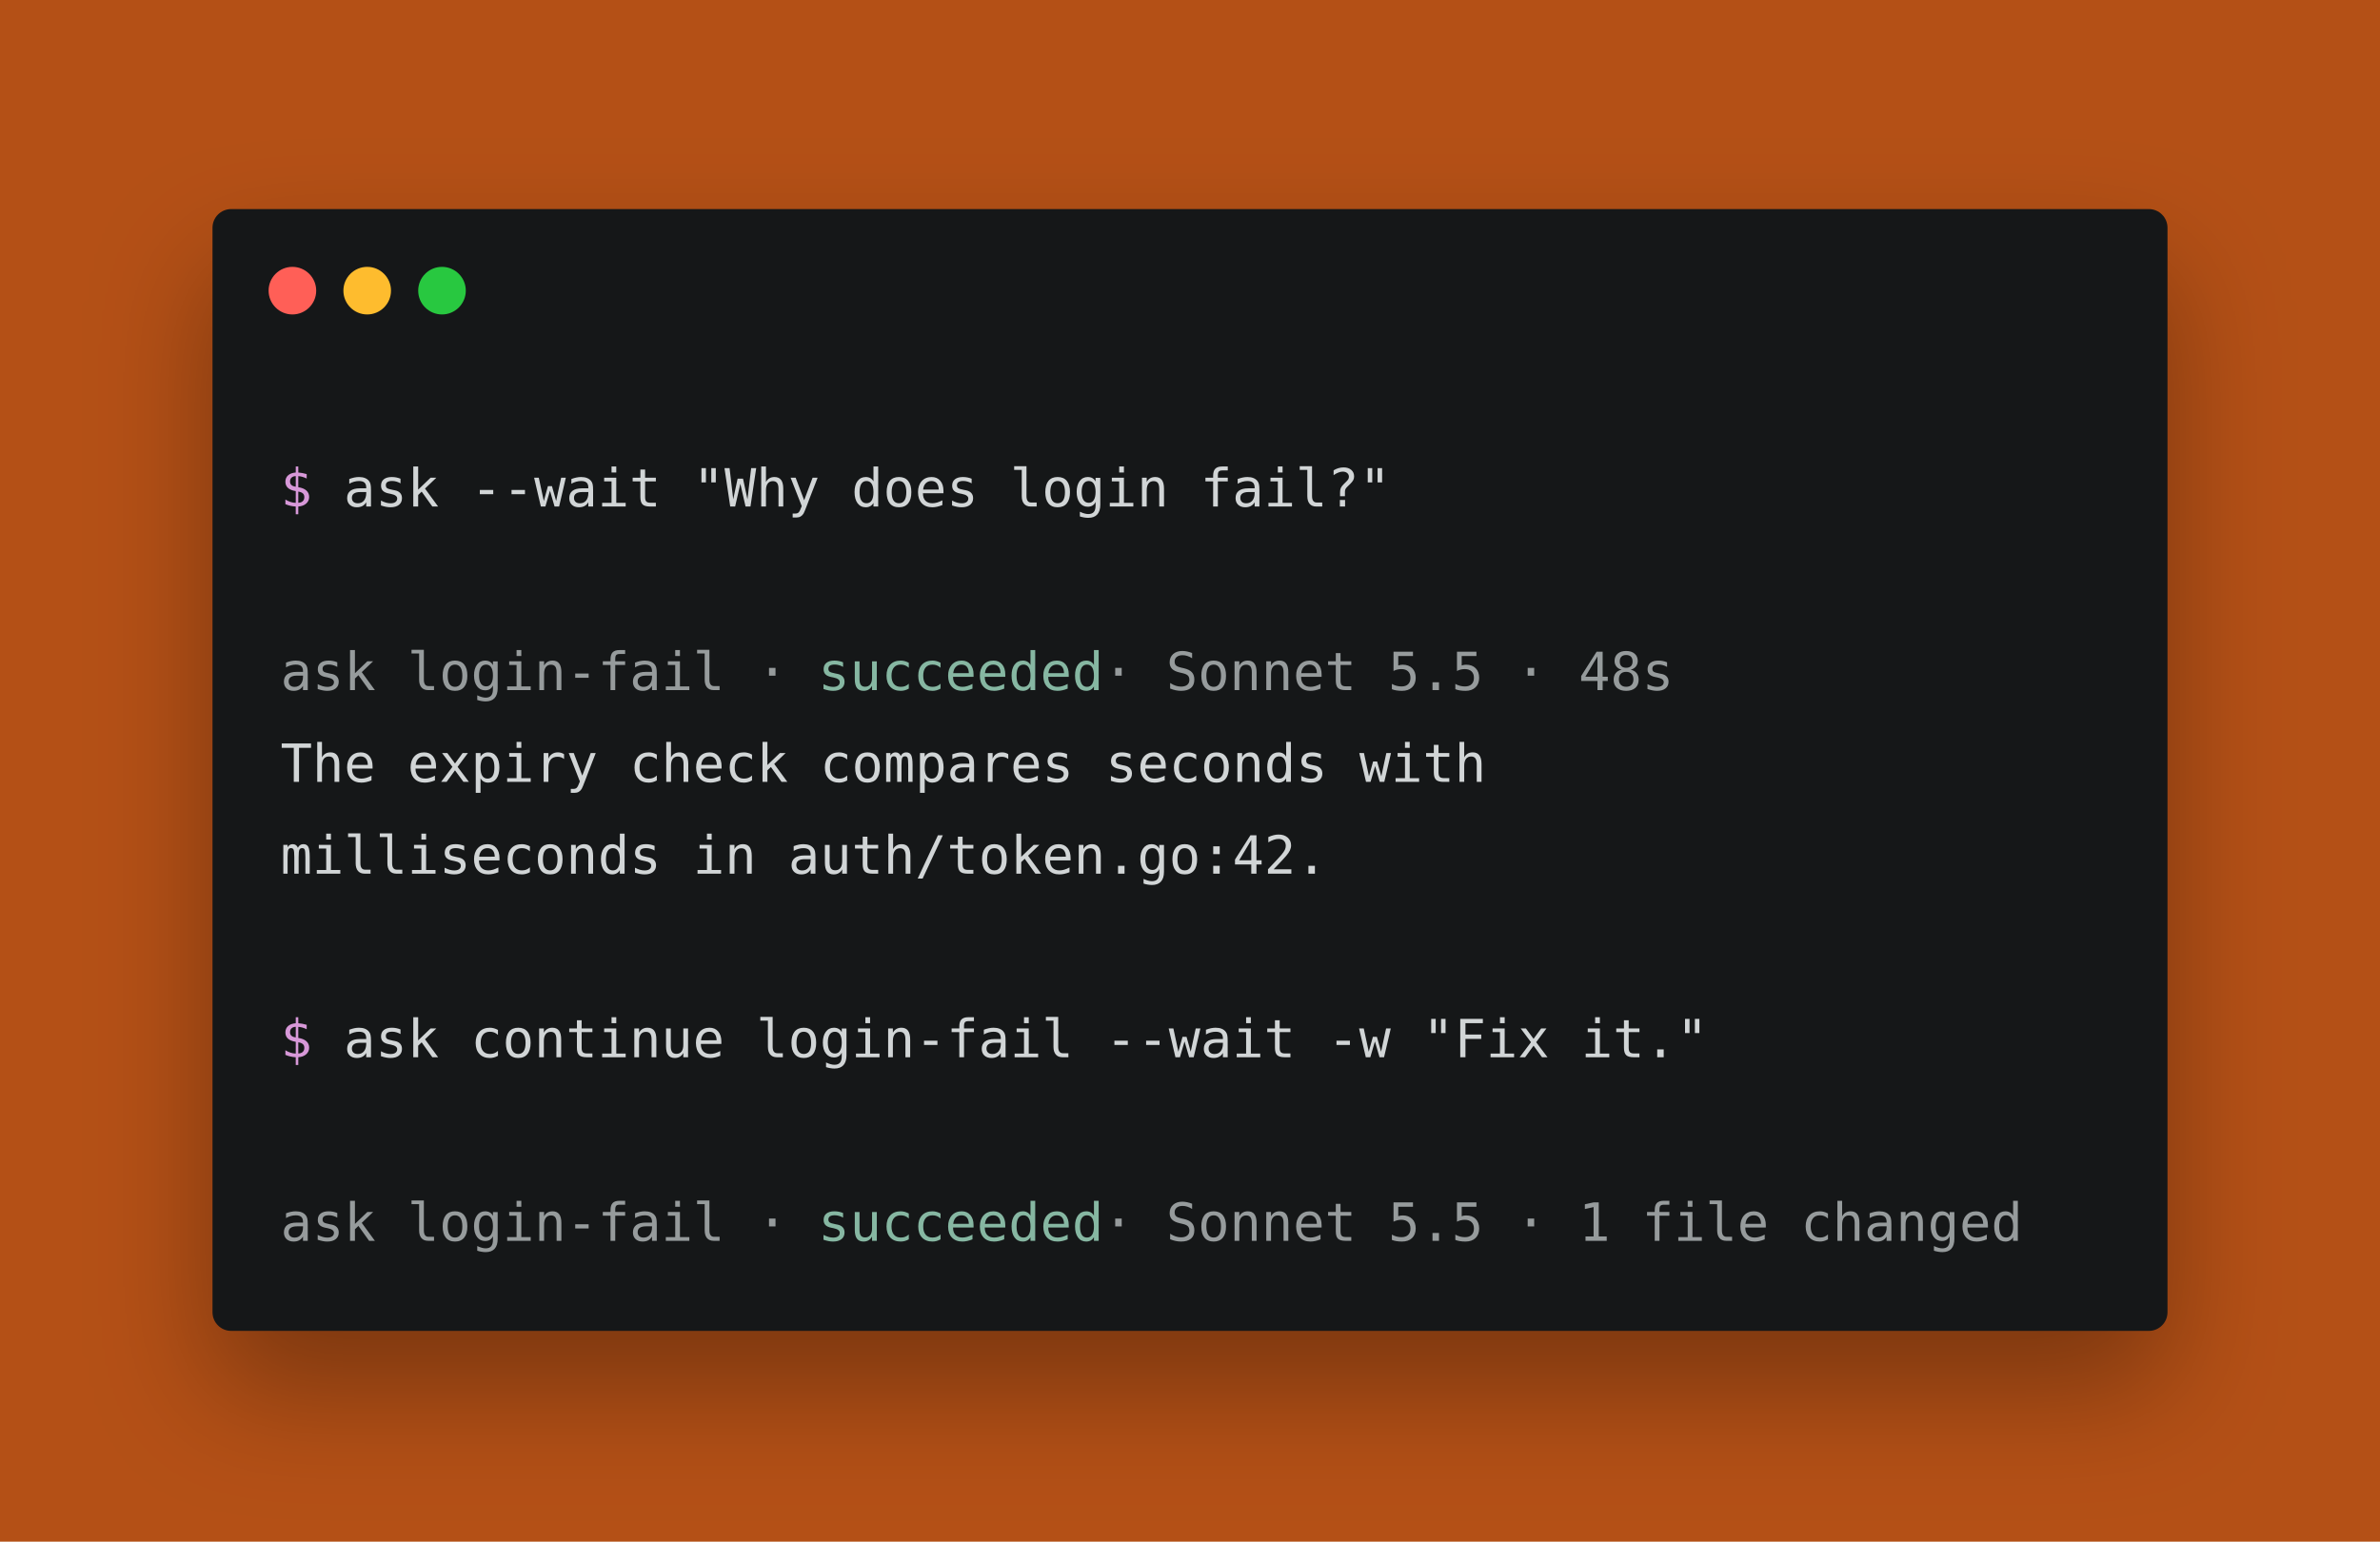
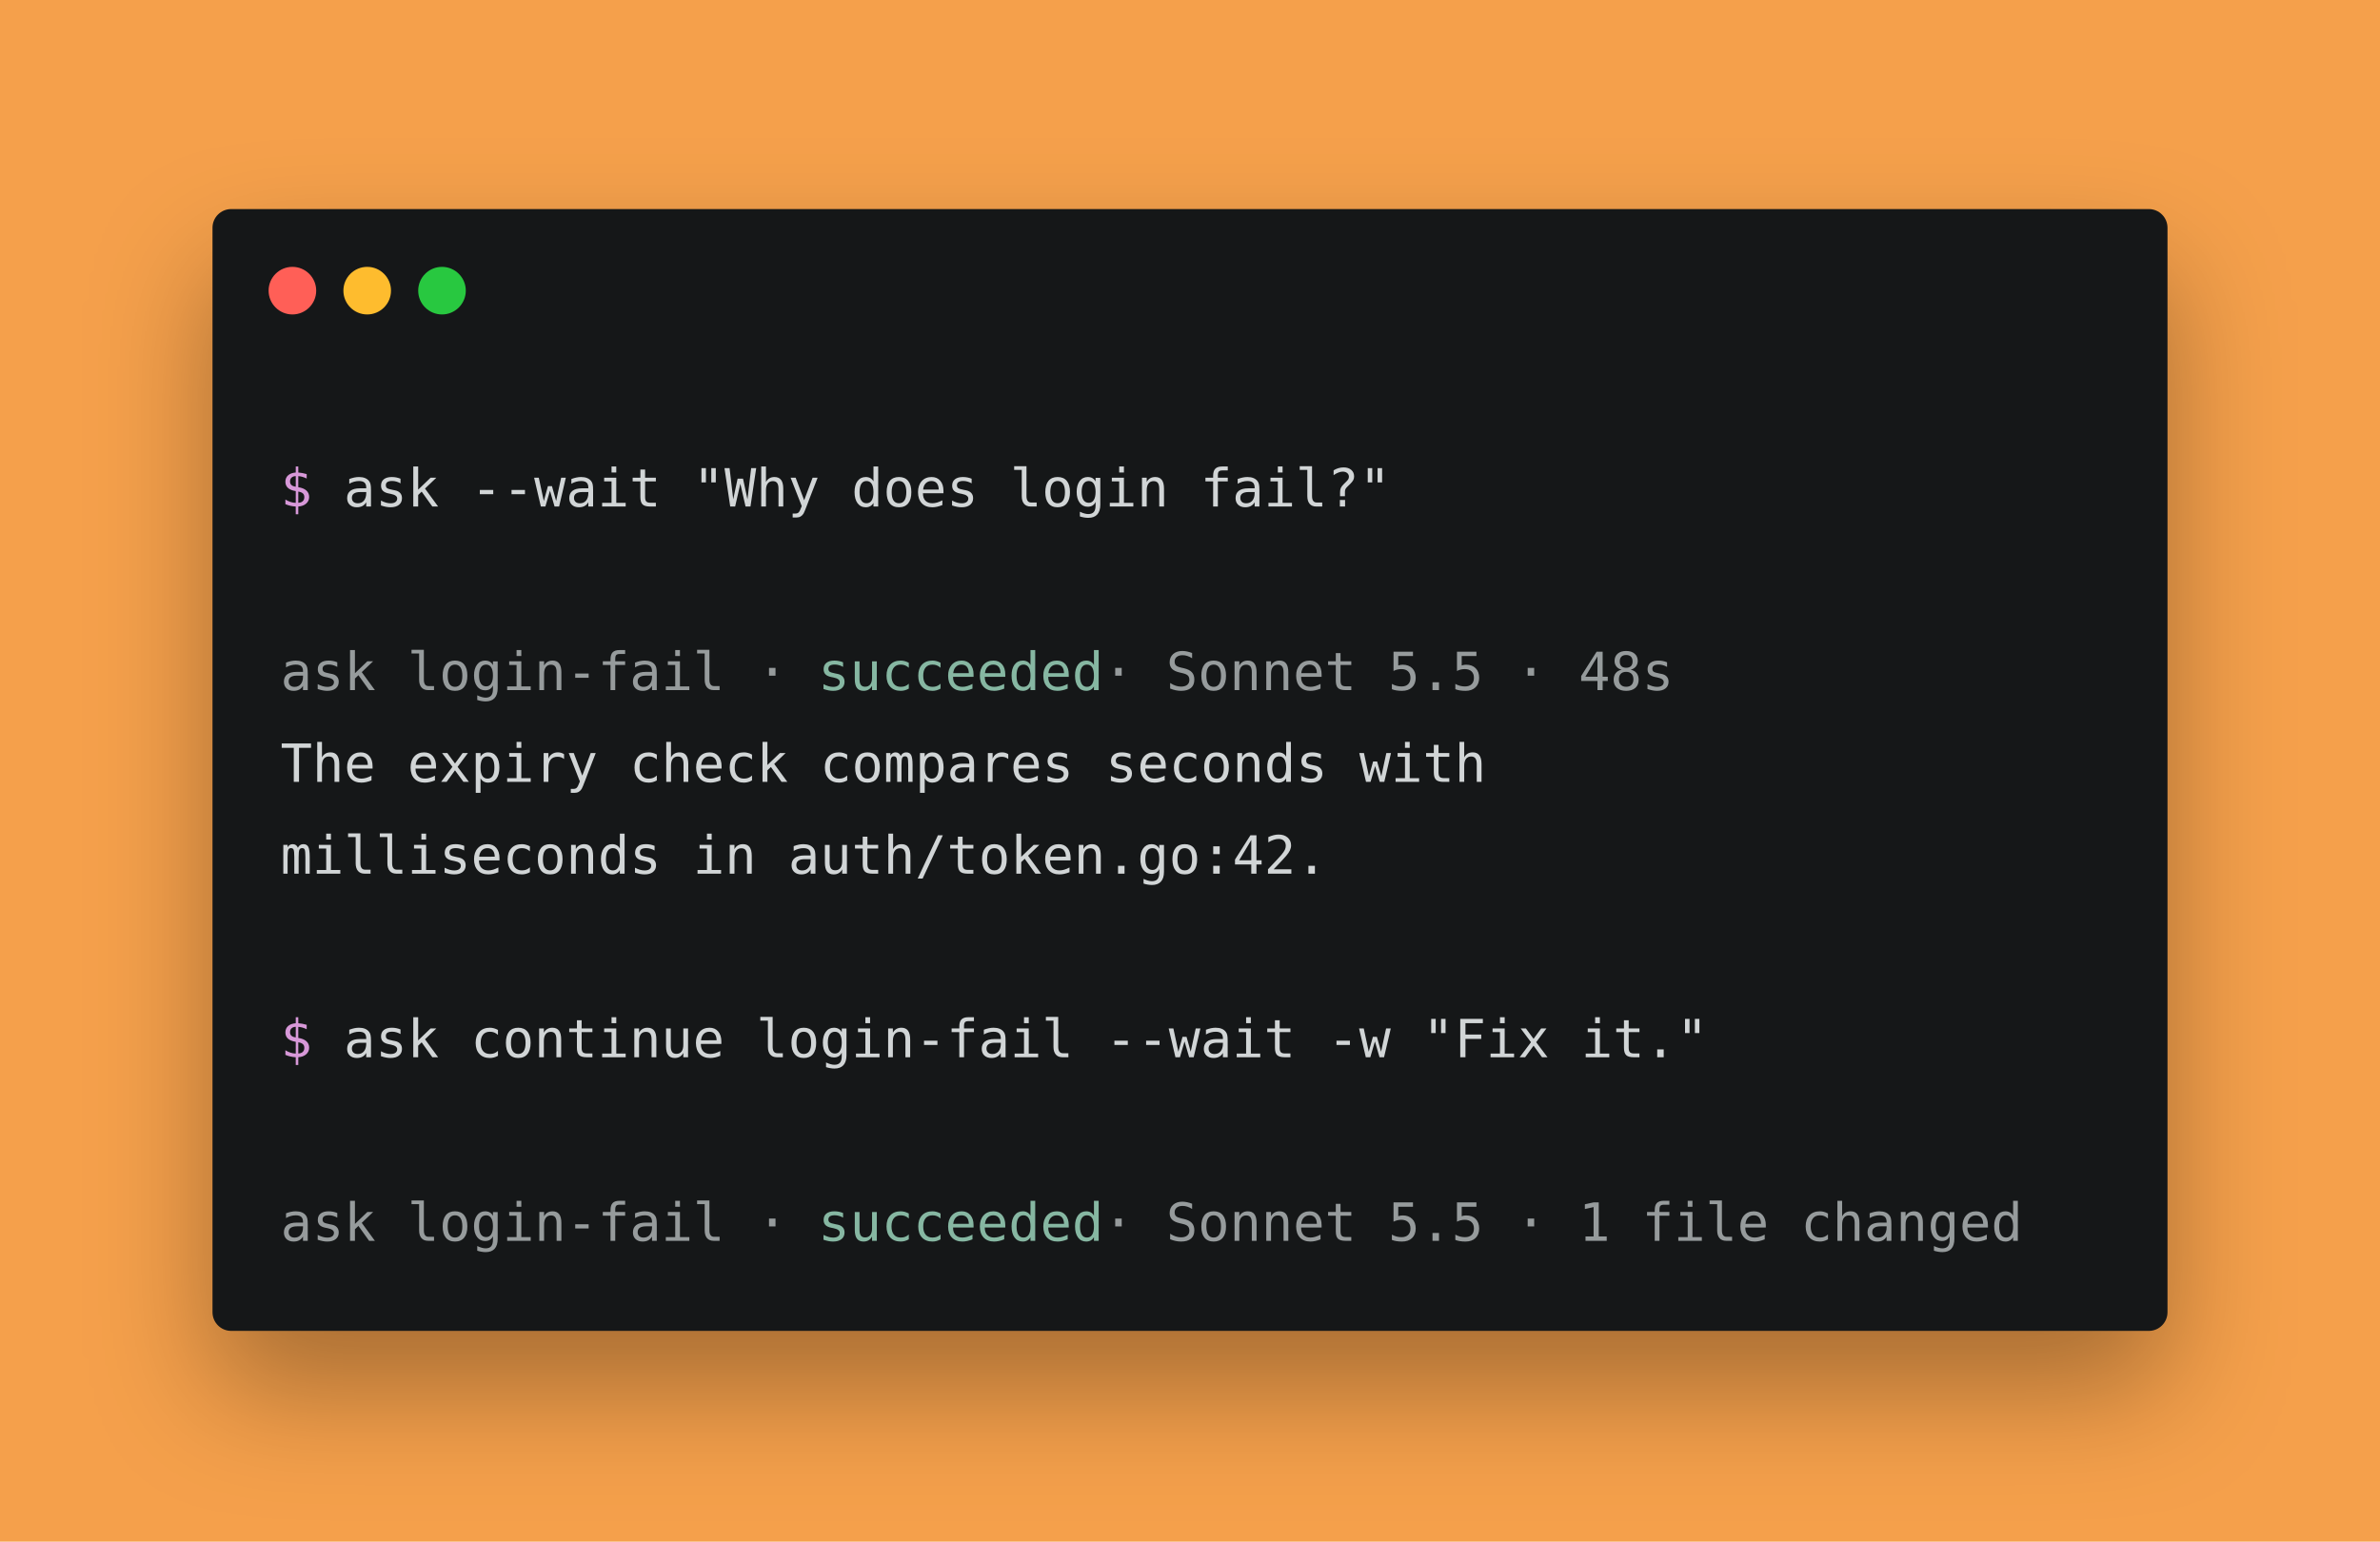
<svg xmlns="http://www.w3.org/2000/svg" width="1400" height="907" viewBox="0 0 1400 907">
-   <rect width="100%" height="100%" fill="#b45016" />
+   <rect width="100%" height="100%" fill="#f5a04b" />
  <defs>
    <filter id="shadow" x="-30%" y="-30%" width="160%" height="170%">
      <feGaussianBlur stdDeviation="35" />
    </filter>
  </defs>
  <g transform="translate(125 123)">
    <rect x="0" y="35" width="1150" height="660" rx="11" fill="#000" opacity="0.32" filter="url(#shadow)" />
    <rect width="1150" height="660" rx="11" fill="#151718" />
    <circle cx="47" cy="48" r="14" fill="#ff5f57" />
    <circle cx="91" cy="48" r="14" fill="#febc2e" />
    <circle cx="135" cy="48" r="14" fill="#28c840" />
    <g font-family="ui-monospace, SFMono-Regular, Menlo, Consolas, monospace" font-size="31">
      <text y="175">
        <tspan x="40.0" fill="#d798d8">$ </tspan>
        <tspan x="77.2" fill="#d1d5d6">ask --wait "Why does login fail?"</tspan>
      </text>
      <text y="229" />
      <text y="283">
        <tspan x="40.0" fill="#969b9c">ask login-fail · </tspan>
        <tspan x="356.2" fill="#86b7a2">succeeded</tspan>
        <tspan x="523.6" fill="#969b9c"> · Sonnet 5.5 · 48s</tspan>
      </text>
      <text y="337">
        <tspan x="40.0" fill="#d1d5d6">The expiry check compares seconds with</tspan>
      </text>
      <text y="391">
        <tspan x="40.0" fill="#d1d5d6">milliseconds in auth/token.go:42.</tspan>
      </text>
      <text y="445" />
      <text y="499">
        <tspan x="40.0" fill="#d798d8">$ </tspan>
        <tspan x="77.2" fill="#d1d5d6">ask continue login-fail --wait -w "Fix it."</tspan>
      </text>
      <text y="553" />
      <text y="607">
        <tspan x="40.0" fill="#969b9c">ask login-fail · </tspan>
        <tspan x="356.2" fill="#86b7a2">succeeded</tspan>
        <tspan x="523.6" fill="#969b9c"> · Sonnet 5.5 · 1 file changed</tspan>
      </text>
    </g>
  </g>
</svg>
